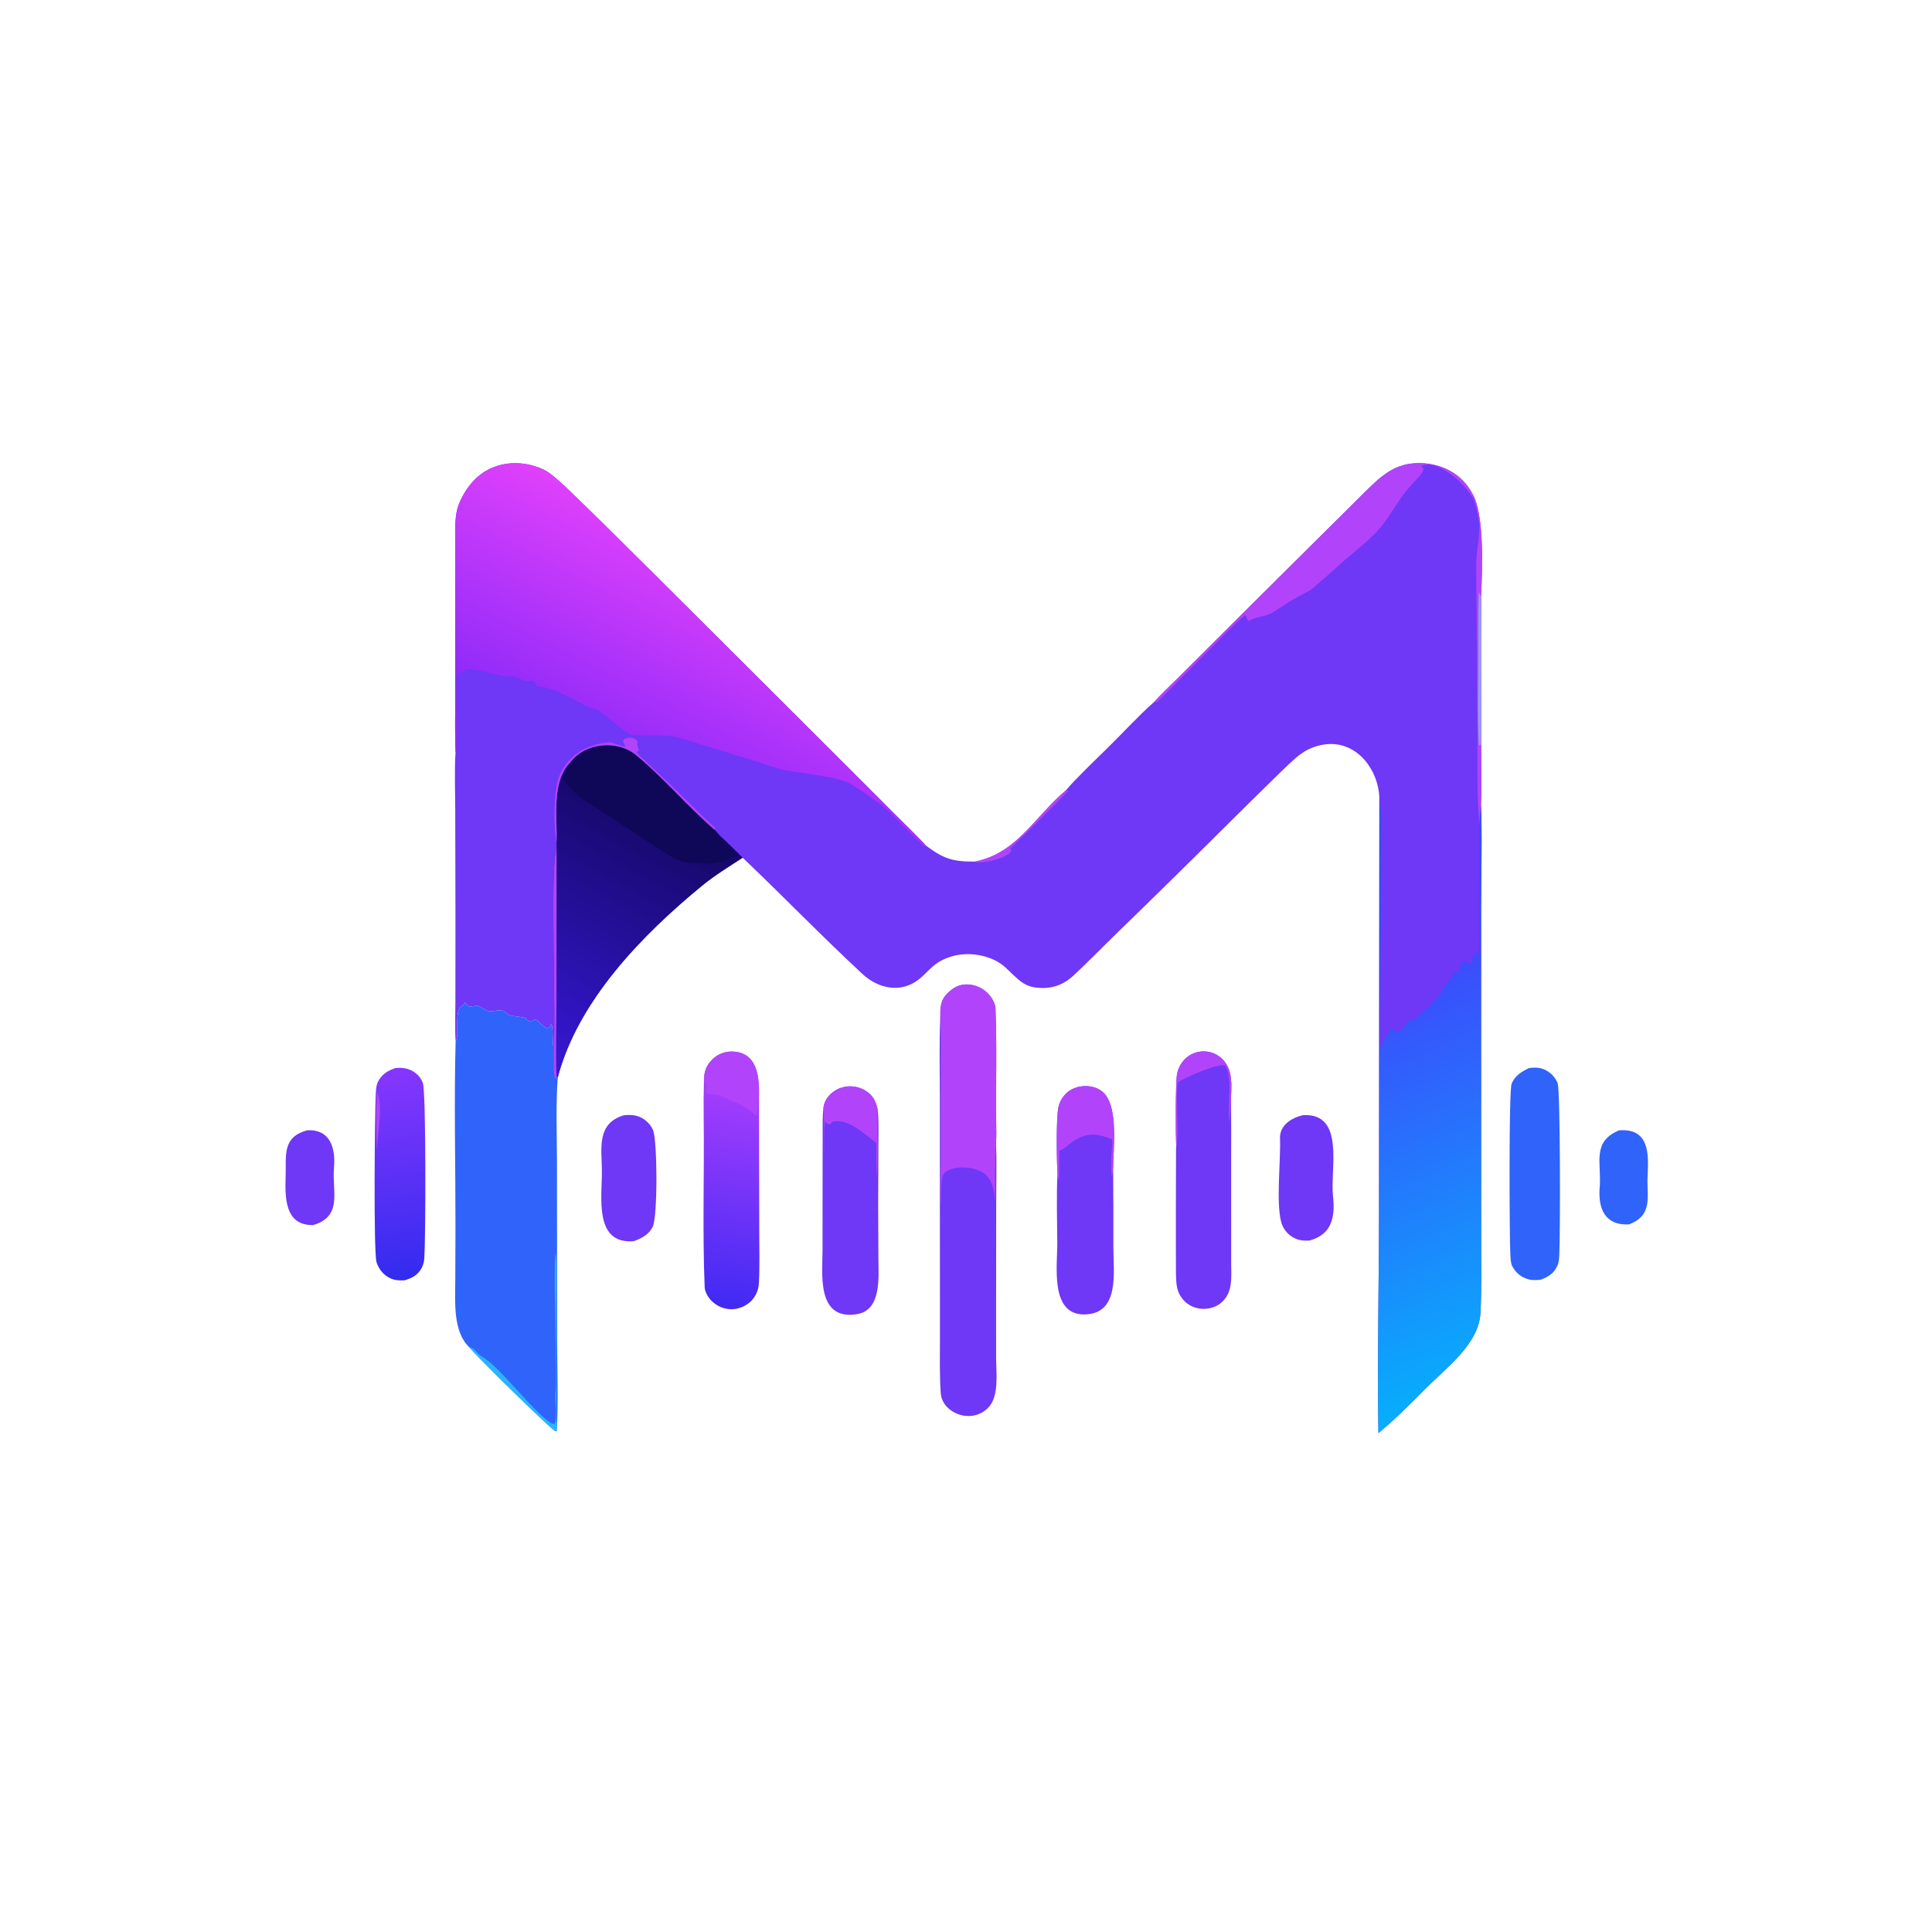
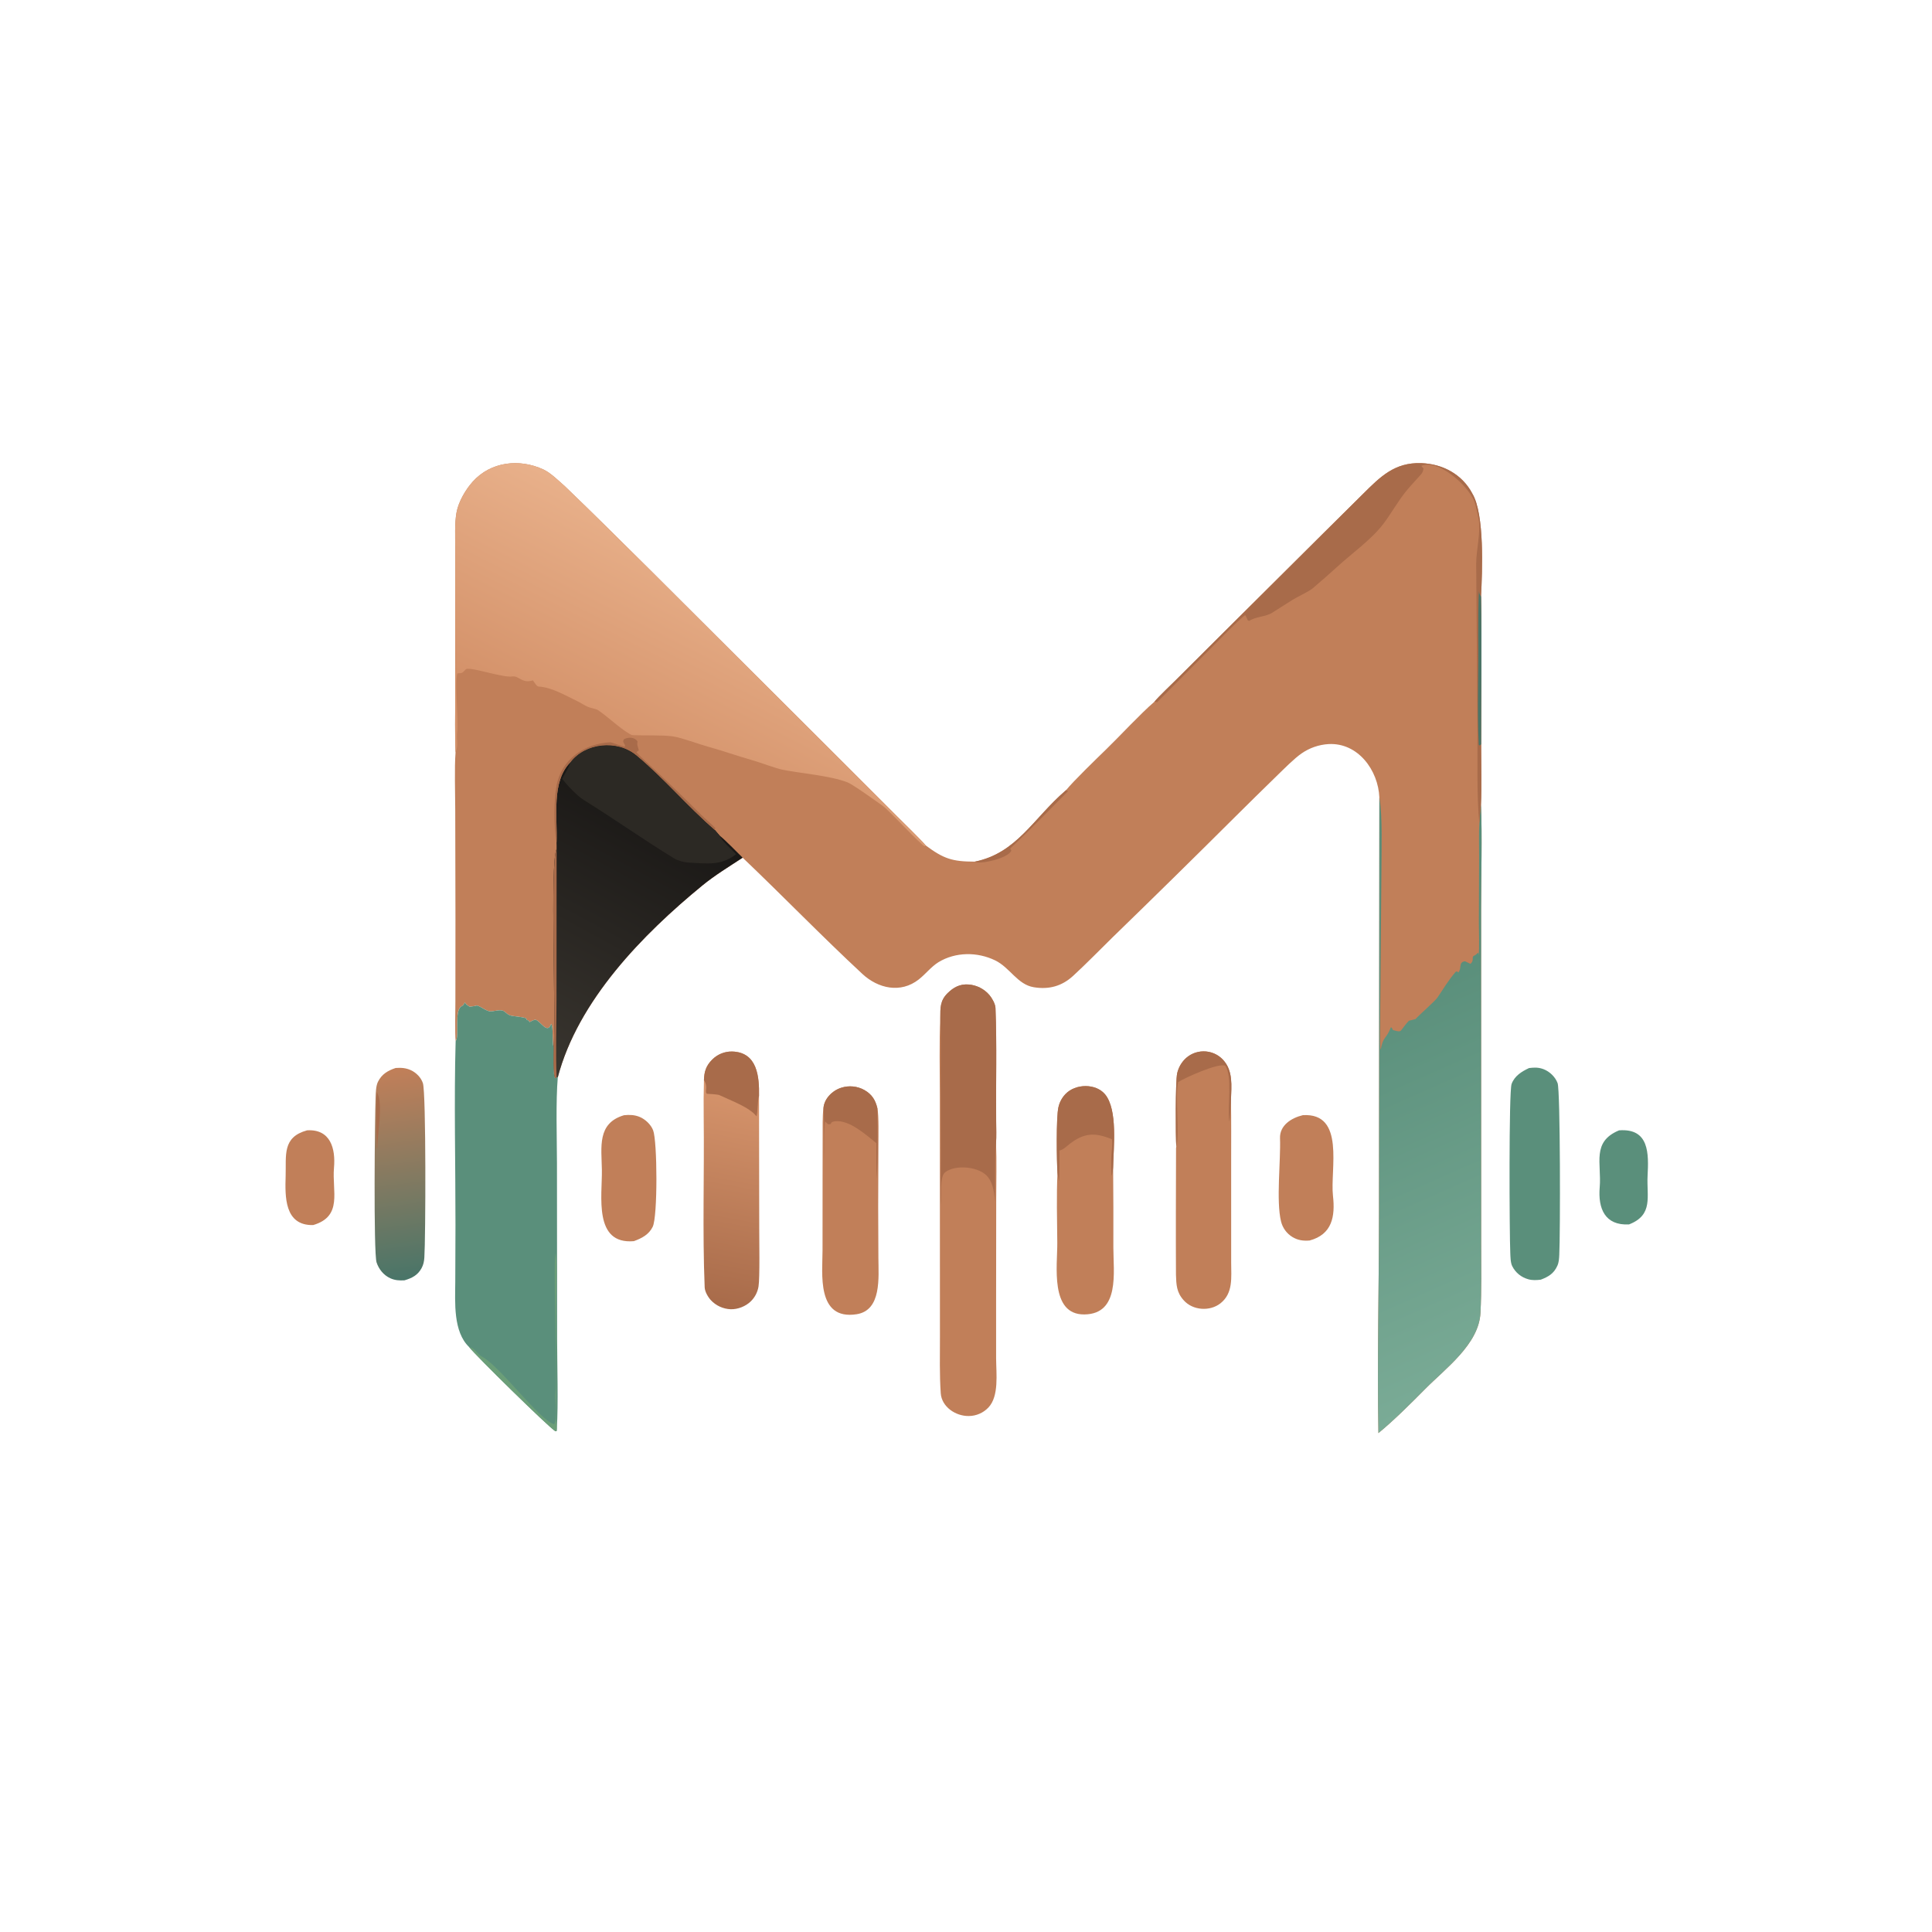
<svg xmlns="http://www.w3.org/2000/svg" width="1254" height="1254" viewBox="0 0 1254 1254">
-   <path fill="#6F37F6" d="M295.682 488.445C295.204 476.738 295.473 463.724 295.478 451.936L295.495 389.29L295.485 355.571C295.473 348.421 295.057 339.655 296.3 332.722C297.56 325.7 302.155 317.854 306.779 312.691C318.574 299.519 337.181 297.527 352.704 304.721C357.49 306.939 362.501 312.003 366.553 315.513C385.161 333.364 403.466 351.624 421.797 369.763L535.969 483.609L582.39 530.005C584.658 532.273 599.465 546.774 600.763 548.686C612.556 557.429 618.039 559.229 632.722 559.265C659.908 553.824 670.657 531.219 691.526 513.223L691.941 512.871C696.735 506.949 711.884 492.285 717.917 486.43C727.09 477.529 739.975 463.496 749.292 455.474C751.92 452.219 760.201 444.394 763.426 441.177L793.768 410.938L858.369 346.689C867.047 338.073 875.845 329.4 884.46 320.824C895.905 309.43 905.214 300.035 922.438 300.614C936.408 301.084 949.09 307.851 955.688 320.439C963.645 333.892 962.106 370.544 961.288 387.209C961.901 418.692 961.333 451.455 961.359 483.077C961.35 494.688 961.785 510.905 961.245 522.201C962.11 542.268 961.325 569.314 961.329 589.862L961.348 723.103L961.37 807.686C961.37 822.262 961.678 837.745 960.922 852.182C959.859 872.491 938.364 888.063 924.936 901.64C916.009 910.667 904.443 922.208 894.686 930.161C893.866 883.991 895.039 834.972 895.076 788.57L895.302 517.67C894.597 499.948 881.467 481.976 862.384 482.954C856.096 483.319 850.03 485.41 844.853 488.997C840.164 492.179 833.024 499.423 828.718 503.597C819.689 512.382 810.708 521.215 801.775 530.097C775.31 556.461 748.674 582.65 721.866 608.665C713.48 616.926 705.227 625.369 696.601 633.338C689.241 640.138 680.749 642.424 670.89 640.758C660.331 638.973 655.541 628.009 645.904 623.346C634.35 617.756 620.206 617.791 609.107 624.538C604.278 627.571 600.784 632.245 596.321 635.744C584.606 644.927 569.978 641.651 559.754 632.161C533.296 607.604 508.164 581.577 482.037 556.701C473.319 562.435 463.993 568.087 455.944 574.682C417.015 606.578 375.178 649.426 362.05 699.202L361.316 699.152C360.857 699.825 361.183 699.563 360.243 699.803C358.805 697.531 359.296 683.389 359.306 679.839C358.126 675.634 359.362 666.247 357.717 664.6C355.342 671.516 351.057 663.063 347.822 661.949C346.814 661.602 344.868 662.862 343.74 663.383L343.01 662.262L341.98 662.088L341.485 660.923C340.07 660.382 336.536 659.868 334.929 659.709C331.265 659.347 330.214 659.03 327.452 656.608C325.308 654.727 321.033 656.454 318.351 656.444C315.64 656.434 312.237 653.229 309.447 652.604C309.892 652.704 305.689 653.423 304.865 653.45C303.259 652.357 302.686 652.316 301.748 650.629C301.382 651.351 300.681 652.638 299.942 652.945C294.347 655.275 298.506 672.532 295.74 675.748C295.208 671.228 295.571 654.952 295.577 649.722L295.625 596.456L295.48 525.509C295.457 515.044 294.912 498.396 295.682 488.445Z" />
+   <path fill="#c17f59" d="M295.682 488.445C295.204 476.738 295.473 463.724 295.478 451.936L295.495 389.29L295.485 355.571C295.473 348.421 295.057 339.655 296.3 332.722C297.56 325.7 302.155 317.854 306.779 312.691C318.574 299.519 337.181 297.527 352.704 304.721C357.49 306.939 362.501 312.003 366.553 315.513C385.161 333.364 403.466 351.624 421.797 369.763L535.969 483.609L582.39 530.005C584.658 532.273 599.465 546.774 600.763 548.686C612.556 557.429 618.039 559.229 632.722 559.265C659.908 553.824 670.657 531.219 691.526 513.223L691.941 512.871C696.735 506.949 711.884 492.285 717.917 486.43C727.09 477.529 739.975 463.496 749.292 455.474C751.92 452.219 760.201 444.394 763.426 441.177L793.768 410.938L858.369 346.689C867.047 338.073 875.845 329.4 884.46 320.824C895.905 309.43 905.214 300.035 922.438 300.614C936.408 301.084 949.09 307.851 955.688 320.439C963.645 333.892 962.106 370.544 961.288 387.209C961.901 418.692 961.333 451.455 961.359 483.077C961.35 494.688 961.785 510.905 961.245 522.201C962.11 542.268 961.325 569.314 961.329 589.862L961.348 723.103L961.37 807.686C961.37 822.262 961.678 837.745 960.922 852.182C959.859 872.491 938.364 888.063 924.936 901.64C916.009 910.667 904.443 922.208 894.686 930.161C893.866 883.991 895.039 834.972 895.076 788.57L895.302 517.67C894.597 499.948 881.467 481.976 862.384 482.954C856.096 483.319 850.03 485.41 844.853 488.997C840.164 492.179 833.024 499.423 828.718 503.597C819.689 512.382 810.708 521.215 801.775 530.097C775.31 556.461 748.674 582.65 721.866 608.665C713.48 616.926 705.227 625.369 696.601 633.338C689.241 640.138 680.749 642.424 670.89 640.758C660.331 638.973 655.541 628.009 645.904 623.346C634.35 617.756 620.206 617.791 609.107 624.538C604.278 627.571 600.784 632.245 596.321 635.744C584.606 644.927 569.978 641.651 559.754 632.161C533.296 607.604 508.164 581.577 482.037 556.701C473.319 562.435 463.993 568.087 455.944 574.682C417.015 606.578 375.178 649.426 362.05 699.202L361.316 699.152C360.857 699.825 361.183 699.563 360.243 699.803C358.805 697.531 359.296 683.389 359.306 679.839C358.126 675.634 359.362 666.247 357.717 664.6C355.342 671.516 351.057 663.063 347.822 661.949C346.814 661.602 344.868 662.862 343.74 663.383L343.01 662.262L341.98 662.088L341.485 660.923C340.07 660.382 336.536 659.868 334.929 659.709C331.265 659.347 330.214 659.03 327.452 656.608C325.308 654.727 321.033 656.454 318.351 656.444C315.64 656.434 312.237 653.229 309.447 652.604C309.892 652.704 305.689 653.423 304.865 653.45C303.259 652.357 302.686 652.316 301.748 650.629C301.382 651.351 300.681 652.638 299.942 652.945C294.347 655.275 298.506 672.532 295.74 675.748C295.208 671.228 295.571 654.952 295.577 649.722L295.625 596.456L295.48 525.509C295.457 515.044 294.912 498.396 295.682 488.445Z" />
  <defs>
    <linearGradient id="gradient_0" gradientUnits="userSpaceOnUse" x1="400.278" y1="488.757" x2="464.257" y2="362.823">
-       <stop offset="0" stop-color="#902BF9" />
-       <stop offset="1" stop-color="#DF40FB" />
+       <stop offset="0" stop-color="#d4926a" />
+       <stop offset="1" stop-color="#e8b08a" />
    </linearGradient>
  </defs>
  <path fill="url(#gradient_0)" d="M295.682 488.445C295.204 476.738 295.473 463.724 295.478 451.936L295.495 389.29L295.485 355.571C295.473 348.421 295.057 339.655 296.3 332.722C297.56 325.7 302.155 317.854 306.779 312.691C318.574 299.519 337.181 297.527 352.704 304.721C357.49 306.939 362.501 312.003 366.553 315.513C385.161 333.364 403.466 351.624 421.797 369.763L535.969 483.609L582.39 530.005C584.658 532.273 599.465 546.774 600.763 548.686L600.169 549.228C597.853 548.698 577.057 525.93 573.092 523.149C569.051 520.314 553.674 509.176 549.993 507.762C538.613 503.392 519.826 502.004 507.922 499.61C503.527 498.727 493.251 494.831 488.381 493.452C478.919 490.774 468.922 487.224 459.392 484.602C453.606 483.01 442.19 478.732 436.747 477.959C430.161 477.024 417.936 477.439 411.019 477.196C410.329 477.172 409.752 476.972 409.155 476.659C408.951 476.543 408.747 476.426 408.544 476.31C401.346 472.007 395.025 465.555 388.005 460.829C387.04 460.178 383.089 459.466 381.521 458.781C379.303 457.813 377.058 456.225 375.064 455.277C367.385 451.625 358.281 446.137 349.785 445.641C348.157 445.546 347.347 443.44 345.911 441.619C338.646 443.837 336.859 438.446 332.554 439.066C326.13 439.99 306.606 432.956 302.499 434.246C299.741 437.201 300.235 436.816 296.876 437.055C294.972 442.474 297.71 468.162 296.712 475.205C296.126 479.334 297.665 483.82 295.682 488.445Z" />
  <defs>
    <linearGradient id="gradient_1" gradientUnits="userSpaceOnUse" x1="875.393" y1="654.763" x2="979.605" y2="890.208">
-       <stop offset="0" stop-color="#3B4CFC" />
-       <stop offset="1" stop-color="#07AEFC" />
+       <stop offset="0" stop-color="#5a8f7b" />
+       <stop offset="1" stop-color="#7aab96" />
    </linearGradient>
  </defs>
  <path fill="url(#gradient_1)" d="M895.302 517.67L895.407 518.263C897.431 530.281 896.678 551.202 896.659 564.237L895.828 659.297C895.829 663.062 895.408 679.417 896.086 681.378C896.395 680.328 896.65 679.021 896.855 678.255C898.303 672.831 900.05 673.8 902.698 666.946L903.263 666.929L904.128 668.591C905.779 668.953 908.404 670.004 909.32 668.89C911.007 666.842 912.567 664.441 914.468 662.545C914.469 662.545 918.776 661.425 918.776 661.425C921.281 658.643 931.361 649.872 933.009 647.47C937.245 641.293 939.976 636.349 945.005 630.605L945.95 630.589L946.513 631.204C948.982 628.625 946.463 624.362 950.912 623.95L954.38 625.565C957.043 623.666 954.974 620.98 956.718 620.352C957.56 620.048 958.758 618.94 959.52 618.312L959.696 620.048C960.338 616.345 959.877 603.547 959.879 598.991L960.036 555.631C960.065 549.842 959.787 540.038 960.21 534.554C960.46 530.216 960.695 526.508 961.245 522.201C962.11 542.268 961.325 569.314 961.329 589.862L961.348 723.103L961.37 807.686C961.37 822.262 961.678 837.745 960.922 852.182C959.859 872.491 938.364 888.063 924.936 901.64C916.009 910.667 904.443 922.208 894.686 930.161C893.866 883.991 895.039 834.972 895.076 788.57L895.302 517.67Z" />
  <defs>
    <linearGradient id="gradient_2" gradientUnits="userSpaceOnUse" x1="424.901" y1="525.593" x2="341.863" y2="678.898">
-       <stop offset="0" stop-color="#150867" />
-       <stop offset="1" stop-color="#3517D2" />
+       <stop offset="0" stop-color="#1a1816" />
+       <stop offset="1" stop-color="#38342e" />
    </linearGradient>
  </defs>
  <path fill="url(#gradient_2)" d="M370.24 494.742C379.856 482.101 400.551 479.942 412.919 490.145C430.756 504.86 446.461 523.682 463.913 538.661L467.138 542.411C470.383 544.855 478.728 553.492 482.037 556.701C473.319 562.435 463.993 568.087 455.944 574.682C417.015 606.578 375.178 649.426 362.05 699.202L361.316 699.152C360.857 699.825 361.183 699.563 360.243 699.803C358.805 697.531 359.296 683.389 359.306 679.839C361.13 660.815 356.693 560.318 361.273 551.012C361.337 549.959 361.241 548.087 361.222 546.963C361.922 530.45 357.642 507.416 370.24 494.742Z" />
-   <path fill="#0F0859" d="M370.24 494.742C379.856 482.101 400.551 479.942 412.919 490.145C430.756 504.86 446.461 523.682 463.913 538.661L467.138 542.411C467.434 544.66 475.542 552.099 477.818 554.422C467.632 562.279 458.739 560.377 446.412 559.857C443.515 559.542 439.953 558.643 437.457 557.116C417.671 545.017 398.72 531.539 379.012 519.314C374.504 516.518 368.241 509.78 364.921 505.596C366.677 501.749 369.171 498.6 370.24 494.742Z" />
-   <path fill="#B144FA" d="M361.273 551.012L361.216 648.795C361.211 663.731 360.596 684.756 361.316 699.152C360.857 699.825 361.183 699.563 360.243 699.803C358.805 697.531 359.296 683.389 359.306 679.839C361.13 660.815 356.693 560.318 361.273 551.012Z" />
-   <path fill="#B144FA" d="M749.292 455.474C751.92 452.219 760.201 444.394 763.426 441.177L793.768 410.938L858.369 346.689C867.047 338.073 875.845 329.4 884.46 320.824C895.905 309.43 905.214 300.035 922.438 300.614C936.408 301.084 949.09 307.851 955.688 320.439L955.47 322.586C950.497 313.475 933.447 298.117 922.528 302.348C923.306 303.45 922.852 302.926 923.911 303.901C923.881 305.246 923.35 306.707 922.482 307.76C919.28 311.4 916.252 314.479 913.117 318.258C907.413 325.138 903.26 332.955 897.9 340.014C890.07 350.326 877.475 359.128 867.944 367.88C862.503 372.876 857.327 377.317 851.75 382.094C849.261 384.044 841.902 387.46 838.667 389.504C834.336 392.241 829.945 395.01 825.624 397.78C821.595 400.363 814.976 400.142 810.855 403.021L809.896 402.688C809.287 401.228 809.057 400.543 808.204 399.199C802.662 403.564 792.581 414.126 787.352 419.363L751.062 455.782L749.292 455.474Z" />
-   <path fill="#B144FA" d="M955.688 320.439C963.645 333.892 962.106 370.544 961.288 387.209C961.901 418.692 961.333 451.455 961.359 483.077C961.35 494.688 961.785 510.905 961.245 522.201C960.695 526.508 960.46 530.216 960.21 534.554C958.384 517.293 959.127 492.023 958.963 473.91L958.152 365.75C958.148 357.19 961.334 344.58 959.671 336.811C958.878 333.104 957.591 325.26 955.47 322.586L955.688 320.439Z" />
-   <path fill="#999AFE" d="M961.359 483.077L960.52 483.893L959.844 483.419C958.61 460.693 959.848 435.399 959.497 412.433C959.447 409.149 959.523 386.261 960.006 383.794C960.168 385.449 960.414 385.792 961.288 387.209C961.901 418.692 961.333 451.455 961.359 483.077Z" />
-   <path fill="#B144FA" d="M361.222 546.963C359.424 536.764 359.445 520.202 361.158 510.381C364.201 492.94 379.069 482.731 396.068 481.782C396.749 481.744 403.723 484.379 405.541 484.74L405.676 483.615C404.662 481.857 403.909 481.25 405.184 479.676C408.204 478.367 411.8 478.349 413.816 481.231C413.287 483.908 414.078 484.498 414.656 487.08C413.655 487.67 414.183 487.319 413.097 488.166C413.978 489.741 423.23 497.999 425.097 499.748C435.266 509.296 445.276 519.013 455.123 528.893C457.555 531.321 462.67 535.599 464.273 537.494L463.913 538.661C446.461 523.682 430.756 504.86 412.919 490.145C400.551 479.942 379.856 482.101 370.24 494.742C357.642 507.416 361.922 530.45 361.222 546.963Z" />
-   <path fill="#B144FA" d="M691.941 512.871L693.287 513.469C681.192 525.655 668.042 539.231 655.714 550.755L656.412 552.102C654.544 557.125 635.77 561.355 632.722 559.265C659.908 553.824 670.657 531.219 691.526 513.223L691.941 512.871Z" />
-   <path fill="#2F63FA" d="M295.74 675.748C298.506 672.532 294.347 655.275 299.942 652.945C300.681 652.638 301.382 651.351 301.748 650.629C302.686 652.316 303.259 652.357 304.865 653.45C305.689 653.423 309.892 652.704 309.447 652.604C312.237 653.229 315.64 656.434 318.351 656.444C321.033 656.454 325.308 654.727 327.452 656.608C330.214 659.03 331.265 659.347 334.929 659.709C336.536 659.868 340.07 660.382 341.485 660.923L341.98 662.088L343.01 662.262L343.74 663.383C344.868 662.862 346.814 661.602 347.822 661.949C351.057 663.063 355.342 671.516 357.717 664.6C359.362 666.247 358.126 675.634 359.306 679.839C359.296 683.389 358.805 697.531 360.243 699.803C361.183 699.563 360.857 699.825 361.316 699.152L362.05 699.202C360.705 714.664 361.463 738.842 361.509 754.991L361.609 869.071C361.611 884.997 362.446 912.177 361.405 927.121L361.319 928.791L360.502 928.993C355.932 926.194 308.553 879.62 304.525 874.368C294.03 864.372 295.419 845.183 295.501 832.086L295.637 795.219C295.66 756.606 294.649 714.132 295.74 675.748Z" />
-   <path fill="#28B6FD" d="M304.525 874.368C307.974 874.705 310.067 879.19 312.605 880.438C324.171 886.129 350.069 921.859 359.663 924.429C362.115 921.218 359.921 908 360.486 904.003C361.879 894.144 358.768 816.856 360.67 813.381L360.653 813.388C361.759 820.498 361.068 834.911 361.071 842.502L361.1 896.745C361.111 905.903 360.788 918.226 361.405 927.121L361.319 928.791L360.502 928.993C355.932 926.194 308.553 879.62 304.525 874.368Z" />
-   <path fill="#6F37F6" d="M610.322 660.435C610.345 654.149 610.164 649.454 615.067 644.626C618.985 640.767 623.002 638.659 628.573 638.994C633.819 639.361 638.702 641.804 642.142 645.782C643.83 647.73 646.029 651.607 646.131 654.21C647.096 678.696 646.335 703.337 646.578 727.858C646.623 732.373 646.785 737.618 646.498 742.079C646.978 753.379 646.621 767.144 646.61 778.598L646.539 846.398L646.546 881.836C646.6 891.575 648.525 906.226 641.553 913.562C638.245 917.067 633.646 919.065 628.827 919.093C620.209 919.225 611.228 913.094 610.611 904.34C609.769 892.406 610.094 879.694 610.088 867.732L610.062 803.974L610.024 711.315C610.028 695.659 609.566 675.825 610.322 660.435Z" />
-   <path fill="#B144FA" d="M610.322 660.435C610.345 654.149 610.164 649.454 615.067 644.626C618.985 640.767 623.002 638.659 628.573 638.994C633.819 639.361 638.702 641.804 642.142 645.782C643.83 647.73 646.029 651.607 646.131 654.21C647.096 678.696 646.335 703.337 646.578 727.858C646.623 732.373 646.785 737.618 646.498 742.079C645.502 752.106 646.193 768.782 645.708 780.148C645.503 774.876 644.732 768.481 641.344 764.087C635.958 757.101 620.248 755.634 613.473 760.873C609.634 763.843 611.311 776.758 610.93 782.15C610.21 775.554 610.654 756.953 610.639 749.499L610.58 693.352C610.568 682.747 610.837 670.863 610.322 660.435Z" />
+   <path fill="#2c2924" d="M370.24 494.742C379.856 482.101 400.551 479.942 412.919 490.145C430.756 504.86 446.461 523.682 463.913 538.661L467.138 542.411C467.434 544.66 475.542 552.099 477.818 554.422C467.632 562.279 458.739 560.377 446.412 559.857C443.515 559.542 439.953 558.643 437.457 557.116C417.671 545.017 398.72 531.539 379.012 519.314C374.504 516.518 368.241 509.78 364.921 505.596C366.677 501.749 369.171 498.6 370.24 494.742Z" />
+   <path fill="#a86b4a" d="M361.273 551.012L361.216 648.795C361.211 663.731 360.596 684.756 361.316 699.152C360.857 699.825 361.183 699.563 360.243 699.803C358.805 697.531 359.296 683.389 359.306 679.839C361.13 660.815 356.693 560.318 361.273 551.012Z" />
+   <path fill="#a86b4a" d="M749.292 455.474C751.92 452.219 760.201 444.394 763.426 441.177L793.768 410.938L858.369 346.689C867.047 338.073 875.845 329.4 884.46 320.824C895.905 309.43 905.214 300.035 922.438 300.614C936.408 301.084 949.09 307.851 955.688 320.439L955.47 322.586C950.497 313.475 933.447 298.117 922.528 302.348C923.306 303.45 922.852 302.926 923.911 303.901C923.881 305.246 923.35 306.707 922.482 307.76C919.28 311.4 916.252 314.479 913.117 318.258C907.413 325.138 903.26 332.955 897.9 340.014C890.07 350.326 877.475 359.128 867.944 367.88C862.503 372.876 857.327 377.317 851.75 382.094C849.261 384.044 841.902 387.46 838.667 389.504C834.336 392.241 829.945 395.01 825.624 397.78C821.595 400.363 814.976 400.142 810.855 403.021L809.896 402.688C809.287 401.228 809.057 400.543 808.204 399.199C802.662 403.564 792.581 414.126 787.352 419.363L751.062 455.782L749.292 455.474Z" />
+   <path fill="#a86b4a" d="M955.688 320.439C963.645 333.892 962.106 370.544 961.288 387.209C961.901 418.692 961.333 451.455 961.359 483.077C961.35 494.688 961.785 510.905 961.245 522.201C960.695 526.508 960.46 530.216 960.21 534.554C958.384 517.293 959.127 492.023 958.963 473.91L958.152 365.75C958.148 357.19 961.334 344.58 959.671 336.811C958.878 333.104 957.591 325.26 955.47 322.586L955.688 320.439Z" />
+   <path fill="#4a7568" d="M961.359 483.077L960.52 483.893L959.844 483.419C958.61 460.693 959.848 435.399 959.497 412.433C959.447 409.149 959.523 386.261 960.006 383.794C960.168 385.449 960.414 385.792 961.288 387.209C961.901 418.692 961.333 451.455 961.359 483.077Z" />
+   <path fill="#a86b4a" d="M361.222 546.963C359.424 536.764 359.445 520.202 361.158 510.381C364.201 492.94 379.069 482.731 396.068 481.782C396.749 481.744 403.723 484.379 405.541 484.74L405.676 483.615C404.662 481.857 403.909 481.25 405.184 479.676C408.204 478.367 411.8 478.349 413.816 481.231C413.287 483.908 414.078 484.498 414.656 487.08C413.655 487.67 414.183 487.319 413.097 488.166C413.978 489.741 423.23 497.999 425.097 499.748C435.266 509.296 445.276 519.013 455.123 528.893C457.555 531.321 462.67 535.599 464.273 537.494L463.913 538.661C446.461 523.682 430.756 504.86 412.919 490.145C400.551 479.942 379.856 482.101 370.24 494.742C357.642 507.416 361.922 530.45 361.222 546.963Z" />
+   <path fill="#a86b4a" d="M691.941 512.871L693.287 513.469C681.192 525.655 668.042 539.231 655.714 550.755L656.412 552.102C654.544 557.125 635.77 561.355 632.722 559.265C659.908 553.824 670.657 531.219 691.526 513.223L691.941 512.871Z" />
+   <path fill="#5a8f7b" d="M295.74 675.748C298.506 672.532 294.347 655.275 299.942 652.945C300.681 652.638 301.382 651.351 301.748 650.629C302.686 652.316 303.259 652.357 304.865 653.45C305.689 653.423 309.892 652.704 309.447 652.604C312.237 653.229 315.64 656.434 318.351 656.444C321.033 656.454 325.308 654.727 327.452 656.608C330.214 659.03 331.265 659.347 334.929 659.709C336.536 659.868 340.07 660.382 341.485 660.923L341.98 662.088L343.01 662.262L343.74 663.383C344.868 662.862 346.814 661.602 347.822 661.949C351.057 663.063 355.342 671.516 357.717 664.6C359.362 666.247 358.126 675.634 359.306 679.839C359.296 683.389 358.805 697.531 360.243 699.803C361.183 699.563 360.857 699.825 361.316 699.152L362.05 699.202C360.705 714.664 361.463 738.842 361.509 754.991L361.609 869.071C361.611 884.997 362.446 912.177 361.405 927.121L361.319 928.791L360.502 928.993C355.932 926.194 308.553 879.62 304.525 874.368C294.03 864.372 295.419 845.183 295.501 832.086L295.637 795.219C295.66 756.606 294.649 714.132 295.74 675.748Z" />
+   <path fill="#6b9e78" d="M304.525 874.368C307.974 874.705 310.067 879.19 312.605 880.438C324.171 886.129 350.069 921.859 359.663 924.429C362.115 921.218 359.921 908 360.486 904.003C361.879 894.144 358.768 816.856 360.67 813.381L360.653 813.388C361.759 820.498 361.068 834.911 361.071 842.502L361.1 896.745C361.111 905.903 360.788 918.226 361.405 927.121L361.319 928.791L360.502 928.993C355.932 926.194 308.553 879.62 304.525 874.368Z" />
+   <path fill="#c17f59" d="M610.322 660.435C610.345 654.149 610.164 649.454 615.067 644.626C618.985 640.767 623.002 638.659 628.573 638.994C633.819 639.361 638.702 641.804 642.142 645.782C643.83 647.73 646.029 651.607 646.131 654.21C647.096 678.696 646.335 703.337 646.578 727.858C646.623 732.373 646.785 737.618 646.498 742.079C646.978 753.379 646.621 767.144 646.61 778.598L646.539 846.398L646.546 881.836C646.6 891.575 648.525 906.226 641.553 913.562C638.245 917.067 633.646 919.065 628.827 919.093C620.209 919.225 611.228 913.094 610.611 904.34C609.769 892.406 610.094 879.694 610.088 867.732L610.062 803.974L610.024 711.315C610.028 695.659 609.566 675.825 610.322 660.435Z" />
+   <path fill="#a86b4a" d="M610.322 660.435C610.345 654.149 610.164 649.454 615.067 644.626C618.985 640.767 623.002 638.659 628.573 638.994C633.819 639.361 638.702 641.804 642.142 645.782C643.83 647.73 646.029 651.607 646.131 654.21C647.096 678.696 646.335 703.337 646.578 727.858C646.623 732.373 646.785 737.618 646.498 742.079C645.502 752.106 646.193 768.782 645.708 780.148C645.503 774.876 644.732 768.481 641.344 764.087C635.958 757.101 620.248 755.634 613.473 760.873C609.634 763.843 611.311 776.758 610.93 782.15C610.21 775.554 610.654 756.953 610.639 749.499L610.58 693.352C610.568 682.747 610.837 670.863 610.322 660.435Z" />
  <defs>
    <linearGradient id="gradient_3" gradientUnits="userSpaceOnUse" x1="460.753" y1="846.043" x2="485.419" y2="713.745">
-       <stop offset="0" stop-color="#412AF3" />
-       <stop offset="1" stop-color="#A13CFD" />
+       <stop offset="0" stop-color="#a86b4a" />
+       <stop offset="1" stop-color="#d4926a" />
    </linearGradient>
  </defs>
  <path fill="url(#gradient_3)" d="M456.909 701.081C457.058 695.617 458.258 691.703 462.309 687.702C465.725 684.286 470.386 682.409 475.216 682.504C491.655 682.942 492.872 698.987 492.658 711.275L492.799 797.38C492.803 803.741 493.238 829.677 492.336 834.999C491.745 838.658 489.999 842.033 487.354 844.63C484.01 847.91 478.895 849.933 474.22 849.782C469.33 849.583 464.715 847.464 461.377 843.884C459.548 841.894 457.491 838.366 457.378 835.579C455.89 798.812 457.194 761.758 456.746 724.923C456.649 717.023 456.69 708.976 456.909 701.081Z" />
-   <path fill="#B144FA" d="M456.909 701.081C457.058 695.617 458.258 691.703 462.309 687.702C465.725 684.286 470.386 682.409 475.216 682.504C491.655 682.942 492.872 698.987 492.658 711.275C491.506 714.624 491.993 722.219 490.979 724.544C486.527 718.663 473.693 714.025 466.9 710.793C465.941 710.337 460.228 710.005 458.809 709.936C457.106 708.43 459.938 705.729 456.909 701.081Z" />
-   <path fill="#6F37F6" d="M763.487 744.123C763.027 737.741 762.882 701.877 764.07 696.656C764.795 693.445 766.333 690.475 768.537 688.03C771.752 684.471 776.318 682.429 781.115 682.405C785.937 682.357 790.555 684.344 793.835 687.88C800.487 695.049 799.25 704.773 798.987 713.84C799.211 727.265 799.103 740.713 799.11 754.148C799.122 775.989 799.098 797.844 799.118 819.688C799.127 829.138 800.513 839.346 792.171 845.935C785.302 851.361 774.202 850.6 768.341 844.008C763.651 838.876 763.491 833.921 763.282 827.355C763.14 800.025 763.259 772.614 763.333 745.277C763.384 744.892 763.435 744.507 763.487 744.123Z" />
-   <path fill="#B144FA" d="M763.487 744.123C763.027 737.741 762.882 701.877 764.07 696.656C764.795 693.445 766.333 690.475 768.537 688.03C771.752 684.471 776.318 682.429 781.115 682.405C785.937 682.357 790.555 684.344 793.835 687.88C800.487 695.049 799.25 704.773 798.987 713.84C798.824 716.033 798.395 727.077 797.904 727.962C796.47 717.973 800.193 699.198 795.328 691.78C791.12 689.527 768.615 699.773 764.695 702.371C762.625 710.567 765.751 737.556 763.487 744.123Z" />
-   <path fill="#6F37F6" d="M686.372 761.525C685.899 753.845 685.435 725.222 687.014 718.576C687.737 715.42 689.292 712.515 691.517 710.163C698.087 703.212 711.251 703.203 717.164 710.183C725.665 720.218 722.682 745.015 722.498 757.883C722.656 775.167 722.706 792.451 722.647 809.736C722.644 825.659 727.007 852.895 703.844 853.159C681.297 853.416 686.385 821.297 686.252 806.577C686.12 791.96 685.691 775.911 686.372 761.525Z" />
-   <path fill="#B144FA" d="M686.372 761.525C685.899 753.845 685.435 725.222 687.014 718.576C687.737 715.42 689.292 712.515 691.517 710.163C698.087 703.212 711.251 703.203 717.164 710.183C725.665 720.218 722.682 745.015 722.498 757.883C722.276 759.679 722.193 761.716 721.42 763.299C721.249 759.22 721.168 755.574 721.264 751.497C721.345 748.061 722.292 742.512 721.727 739.428C710.712 734.981 703.735 735.122 694.073 742.642C691.686 744.5 690.607 745.935 687.618 746.818C687.612 748.933 687.723 766.131 687.326 766.676L686.372 761.525Z" />
-   <path fill="#6F37F6" d="M534.454 719.793C534.648 713.404 540.091 707.894 545.984 706.037C551.048 704.391 556.571 704.956 561.197 707.593C566.031 710.4 568.228 714.083 569.495 719.362C570.488 724.139 570.171 737.527 570.148 742.797L570 783.165L570.137 816.417C570.204 829.132 572.335 850.511 555.961 853.034C529.785 857.068 533.88 826.379 533.882 811.563L533.913 767.087L533.96 737.148C533.968 733.221 533.812 723.33 534.454 719.793Z" />
-   <path fill="#B144FA" d="M534.454 719.793C534.648 713.404 540.091 707.894 545.984 706.037C551.048 704.391 556.571 704.956 561.197 707.593C566.031 710.4 568.228 714.083 569.495 719.362C569.514 732.773 570.073 751.948 568.973 765.229C568.811 757.489 568.764 749.748 568.831 742.007C561.944 736.437 551.358 726.812 542.094 727.775C537.726 728.229 540.92 730.076 537.384 729.654L535.523 727.897C534.888 730.392 535.14 748.731 534.918 753.522C534.789 745.353 535.191 726.756 534.454 719.793Z" />
+   <path fill="#a86b4a" d="M456.909 701.081C457.058 695.617 458.258 691.703 462.309 687.702C465.725 684.286 470.386 682.409 475.216 682.504C491.655 682.942 492.872 698.987 492.658 711.275C491.506 714.624 491.993 722.219 490.979 724.544C486.527 718.663 473.693 714.025 466.9 710.793C465.941 710.337 460.228 710.005 458.809 709.936C457.106 708.43 459.938 705.729 456.909 701.081Z" />
+   <path fill="#c17f59" d="M763.487 744.123C763.027 737.741 762.882 701.877 764.07 696.656C764.795 693.445 766.333 690.475 768.537 688.03C771.752 684.471 776.318 682.429 781.115 682.405C785.937 682.357 790.555 684.344 793.835 687.88C800.487 695.049 799.25 704.773 798.987 713.84C799.211 727.265 799.103 740.713 799.11 754.148C799.122 775.989 799.098 797.844 799.118 819.688C799.127 829.138 800.513 839.346 792.171 845.935C785.302 851.361 774.202 850.6 768.341 844.008C763.651 838.876 763.491 833.921 763.282 827.355C763.14 800.025 763.259 772.614 763.333 745.277C763.384 744.892 763.435 744.507 763.487 744.123Z" />
+   <path fill="#a86b4a" d="M763.487 744.123C763.027 737.741 762.882 701.877 764.07 696.656C764.795 693.445 766.333 690.475 768.537 688.03C771.752 684.471 776.318 682.429 781.115 682.405C785.937 682.357 790.555 684.344 793.835 687.88C800.487 695.049 799.25 704.773 798.987 713.84C798.824 716.033 798.395 727.077 797.904 727.962C796.47 717.973 800.193 699.198 795.328 691.78C791.12 689.527 768.615 699.773 764.695 702.371C762.625 710.567 765.751 737.556 763.487 744.123Z" />
+   <path fill="#c17f59" d="M686.372 761.525C685.899 753.845 685.435 725.222 687.014 718.576C687.737 715.42 689.292 712.515 691.517 710.163C698.087 703.212 711.251 703.203 717.164 710.183C725.665 720.218 722.682 745.015 722.498 757.883C722.656 775.167 722.706 792.451 722.647 809.736C722.644 825.659 727.007 852.895 703.844 853.159C681.297 853.416 686.385 821.297 686.252 806.577C686.12 791.96 685.691 775.911 686.372 761.525Z" />
+   <path fill="#a86b4a" d="M686.372 761.525C685.899 753.845 685.435 725.222 687.014 718.576C687.737 715.42 689.292 712.515 691.517 710.163C698.087 703.212 711.251 703.203 717.164 710.183C725.665 720.218 722.682 745.015 722.498 757.883C722.276 759.679 722.193 761.716 721.42 763.299C721.249 759.22 721.168 755.574 721.264 751.497C721.345 748.061 722.292 742.512 721.727 739.428C710.712 734.981 703.735 735.122 694.073 742.642C691.686 744.5 690.607 745.935 687.618 746.818C687.612 748.933 687.723 766.131 687.326 766.676L686.372 761.525Z" />
+   <path fill="#c17f59" d="M534.454 719.793C534.648 713.404 540.091 707.894 545.984 706.037C551.048 704.391 556.571 704.956 561.197 707.593C566.031 710.4 568.228 714.083 569.495 719.362C570.488 724.139 570.171 737.527 570.148 742.797L570 783.165L570.137 816.417C570.204 829.132 572.335 850.511 555.961 853.034C529.785 857.068 533.88 826.379 533.882 811.563L533.913 767.087L533.96 737.148C533.968 733.221 533.812 723.33 534.454 719.793Z" />
+   <path fill="#a86b4a" d="M534.454 719.793C534.648 713.404 540.091 707.894 545.984 706.037C551.048 704.391 556.571 704.956 561.197 707.593C566.031 710.4 568.228 714.083 569.495 719.362C569.514 732.773 570.073 751.948 568.973 765.229C568.811 757.489 568.764 749.748 568.831 742.007C561.944 736.437 551.358 726.812 542.094 727.775C537.726 728.229 540.92 730.076 537.384 729.654L535.523 727.897C534.888 730.392 535.14 748.731 534.918 753.522C534.789 745.353 535.191 726.756 534.454 719.793Z" />
  <defs>
    <linearGradient id="gradient_4" gradientUnits="userSpaceOnUse" x1="268.108" y1="828.43" x2="250.654" y2="695.046">
-       <stop offset="0" stop-color="#332BEF" />
-       <stop offset="1" stop-color="#8636FE" />
+       <stop offset="0" stop-color="#4a7568" />
+       <stop offset="1" stop-color="#c17f59" />
    </linearGradient>
  </defs>
  <path fill="url(#gradient_4)" d="M256.823 693.191C260.342 692.943 263.506 693.128 266.749 694.655C270.225 696.291 273.267 699.37 274.489 703.062C276.608 709.466 276.264 804.042 275.435 816.19C275.263 818.714 274.865 820.835 273.652 823.079C271.138 827.729 267.417 829.577 262.528 831.025C259.273 831.204 256.37 831.05 253.355 829.683C249.05 827.732 245.893 823.863 244.423 819.405C242.386 813.233 243.265 723.8 243.804 712.007C243.942 708.983 243.976 704.85 245.347 702.1C247.784 697.209 251.78 694.839 256.823 693.191Z" />
-   <path fill="#B144FA" d="M244.648 708.917C249.016 716.641 244.835 736.502 244.922 745.018L244.556 745.286C244.096 731.745 243.951 722.399 244.648 708.917Z" />
-   <path fill="#2F63FA" d="M992.465 693.237C995.868 692.81 998.691 692.741 1001.94 694C1005.88 695.528 1009.53 699.032 1010.99 703.045C1012.81 708.031 1012.76 801.549 1012.08 814.449C1011.95 816.922 1011.86 819.253 1010.84 821.54C1008.56 826.644 1005.06 828.679 1000.09 830.592C997.324 830.933 994.714 831.089 991.997 830.342C987.422 829.082 983.659 826.068 981.535 821.802C980.362 819.445 980.385 815.529 980.265 812.901C979.736 801.262 979.276 708.612 981.13 703.567C983.056 698.327 987.665 695.483 992.465 693.237Z" />
-   <path fill="#6F37F6" d="M405.004 723.858C408.533 723.484 411.883 723.582 415.202 724.958C418.84 726.467 422.508 729.937 423.931 733.653C426.674 740.817 426.948 789.551 423.652 796.273C421.146 801.385 416.506 803.742 411.413 805.599C385.068 807.865 390.929 776.131 390.662 759.304C390.428 744.503 387.445 729.074 405.004 723.858Z" />
-   <path fill="#6F37F6" d="M845.636 723.82C873.399 722.123 863.258 759.137 865.19 776.164C866.72 789.642 864.613 801.238 850.029 805.175C845.876 805.493 842.438 805.074 838.821 802.878C835.148 800.621 832.512 797.007 831.485 792.82C828.208 779.497 831.352 753.265 830.819 738.834C830.508 730.423 838.188 725.59 845.636 723.82Z" />
-   <path fill="#6F37F6" d="M199.339 733.659C214.483 732.758 217.896 745.444 216.781 757.963C215.419 773.265 222.676 789.452 203.261 795.151C184.481 795.577 185.011 776.504 185.404 763.266C185.804 749.78 183.125 738.084 199.339 733.659Z" />
-   <path fill="#2F63FA" d="M1050.89 733.673C1070.55 732.187 1070.14 748.868 1069.4 763.086C1068.69 776.608 1073.33 788.538 1057.35 794.731C1041.74 795.564 1037.14 784.471 1038.32 770.616C1039.63 755.127 1032.91 741.12 1050.89 733.673Z" />
+   <path fill="#a86b4a" d="M244.648 708.917C249.016 716.641 244.835 736.502 244.922 745.018L244.556 745.286C244.096 731.745 243.951 722.399 244.648 708.917Z" />
+   <path fill="#5a8f7b" d="M992.465 693.237C995.868 692.81 998.691 692.741 1001.94 694C1005.88 695.528 1009.53 699.032 1010.99 703.045C1012.81 708.031 1012.76 801.549 1012.08 814.449C1011.95 816.922 1011.86 819.253 1010.84 821.54C1008.56 826.644 1005.06 828.679 1000.09 830.592C997.324 830.933 994.714 831.089 991.997 830.342C987.422 829.082 983.659 826.068 981.535 821.802C980.362 819.445 980.385 815.529 980.265 812.901C979.736 801.262 979.276 708.612 981.13 703.567C983.056 698.327 987.665 695.483 992.465 693.237Z" />
+   <path fill="#c17f59" d="M405.004 723.858C408.533 723.484 411.883 723.582 415.202 724.958C418.84 726.467 422.508 729.937 423.931 733.653C426.674 740.817 426.948 789.551 423.652 796.273C421.146 801.385 416.506 803.742 411.413 805.599C385.068 807.865 390.929 776.131 390.662 759.304C390.428 744.503 387.445 729.074 405.004 723.858Z" />
+   <path fill="#c17f59" d="M845.636 723.82C873.399 722.123 863.258 759.137 865.19 776.164C866.72 789.642 864.613 801.238 850.029 805.175C845.876 805.493 842.438 805.074 838.821 802.878C835.148 800.621 832.512 797.007 831.485 792.82C828.208 779.497 831.352 753.265 830.819 738.834C830.508 730.423 838.188 725.59 845.636 723.82Z" />
+   <path fill="#c17f59" d="M199.339 733.659C214.483 732.758 217.896 745.444 216.781 757.963C215.419 773.265 222.676 789.452 203.261 795.151C184.481 795.577 185.011 776.504 185.404 763.266C185.804 749.78 183.125 738.084 199.339 733.659Z" />
+   <path fill="#5a8f7b" d="M1050.89 733.673C1070.55 732.187 1070.14 748.868 1069.4 763.086C1068.69 776.608 1073.33 788.538 1057.35 794.731C1041.74 795.564 1037.14 784.471 1038.32 770.616C1039.63 755.127 1032.91 741.12 1050.89 733.673Z" />
</svg>
